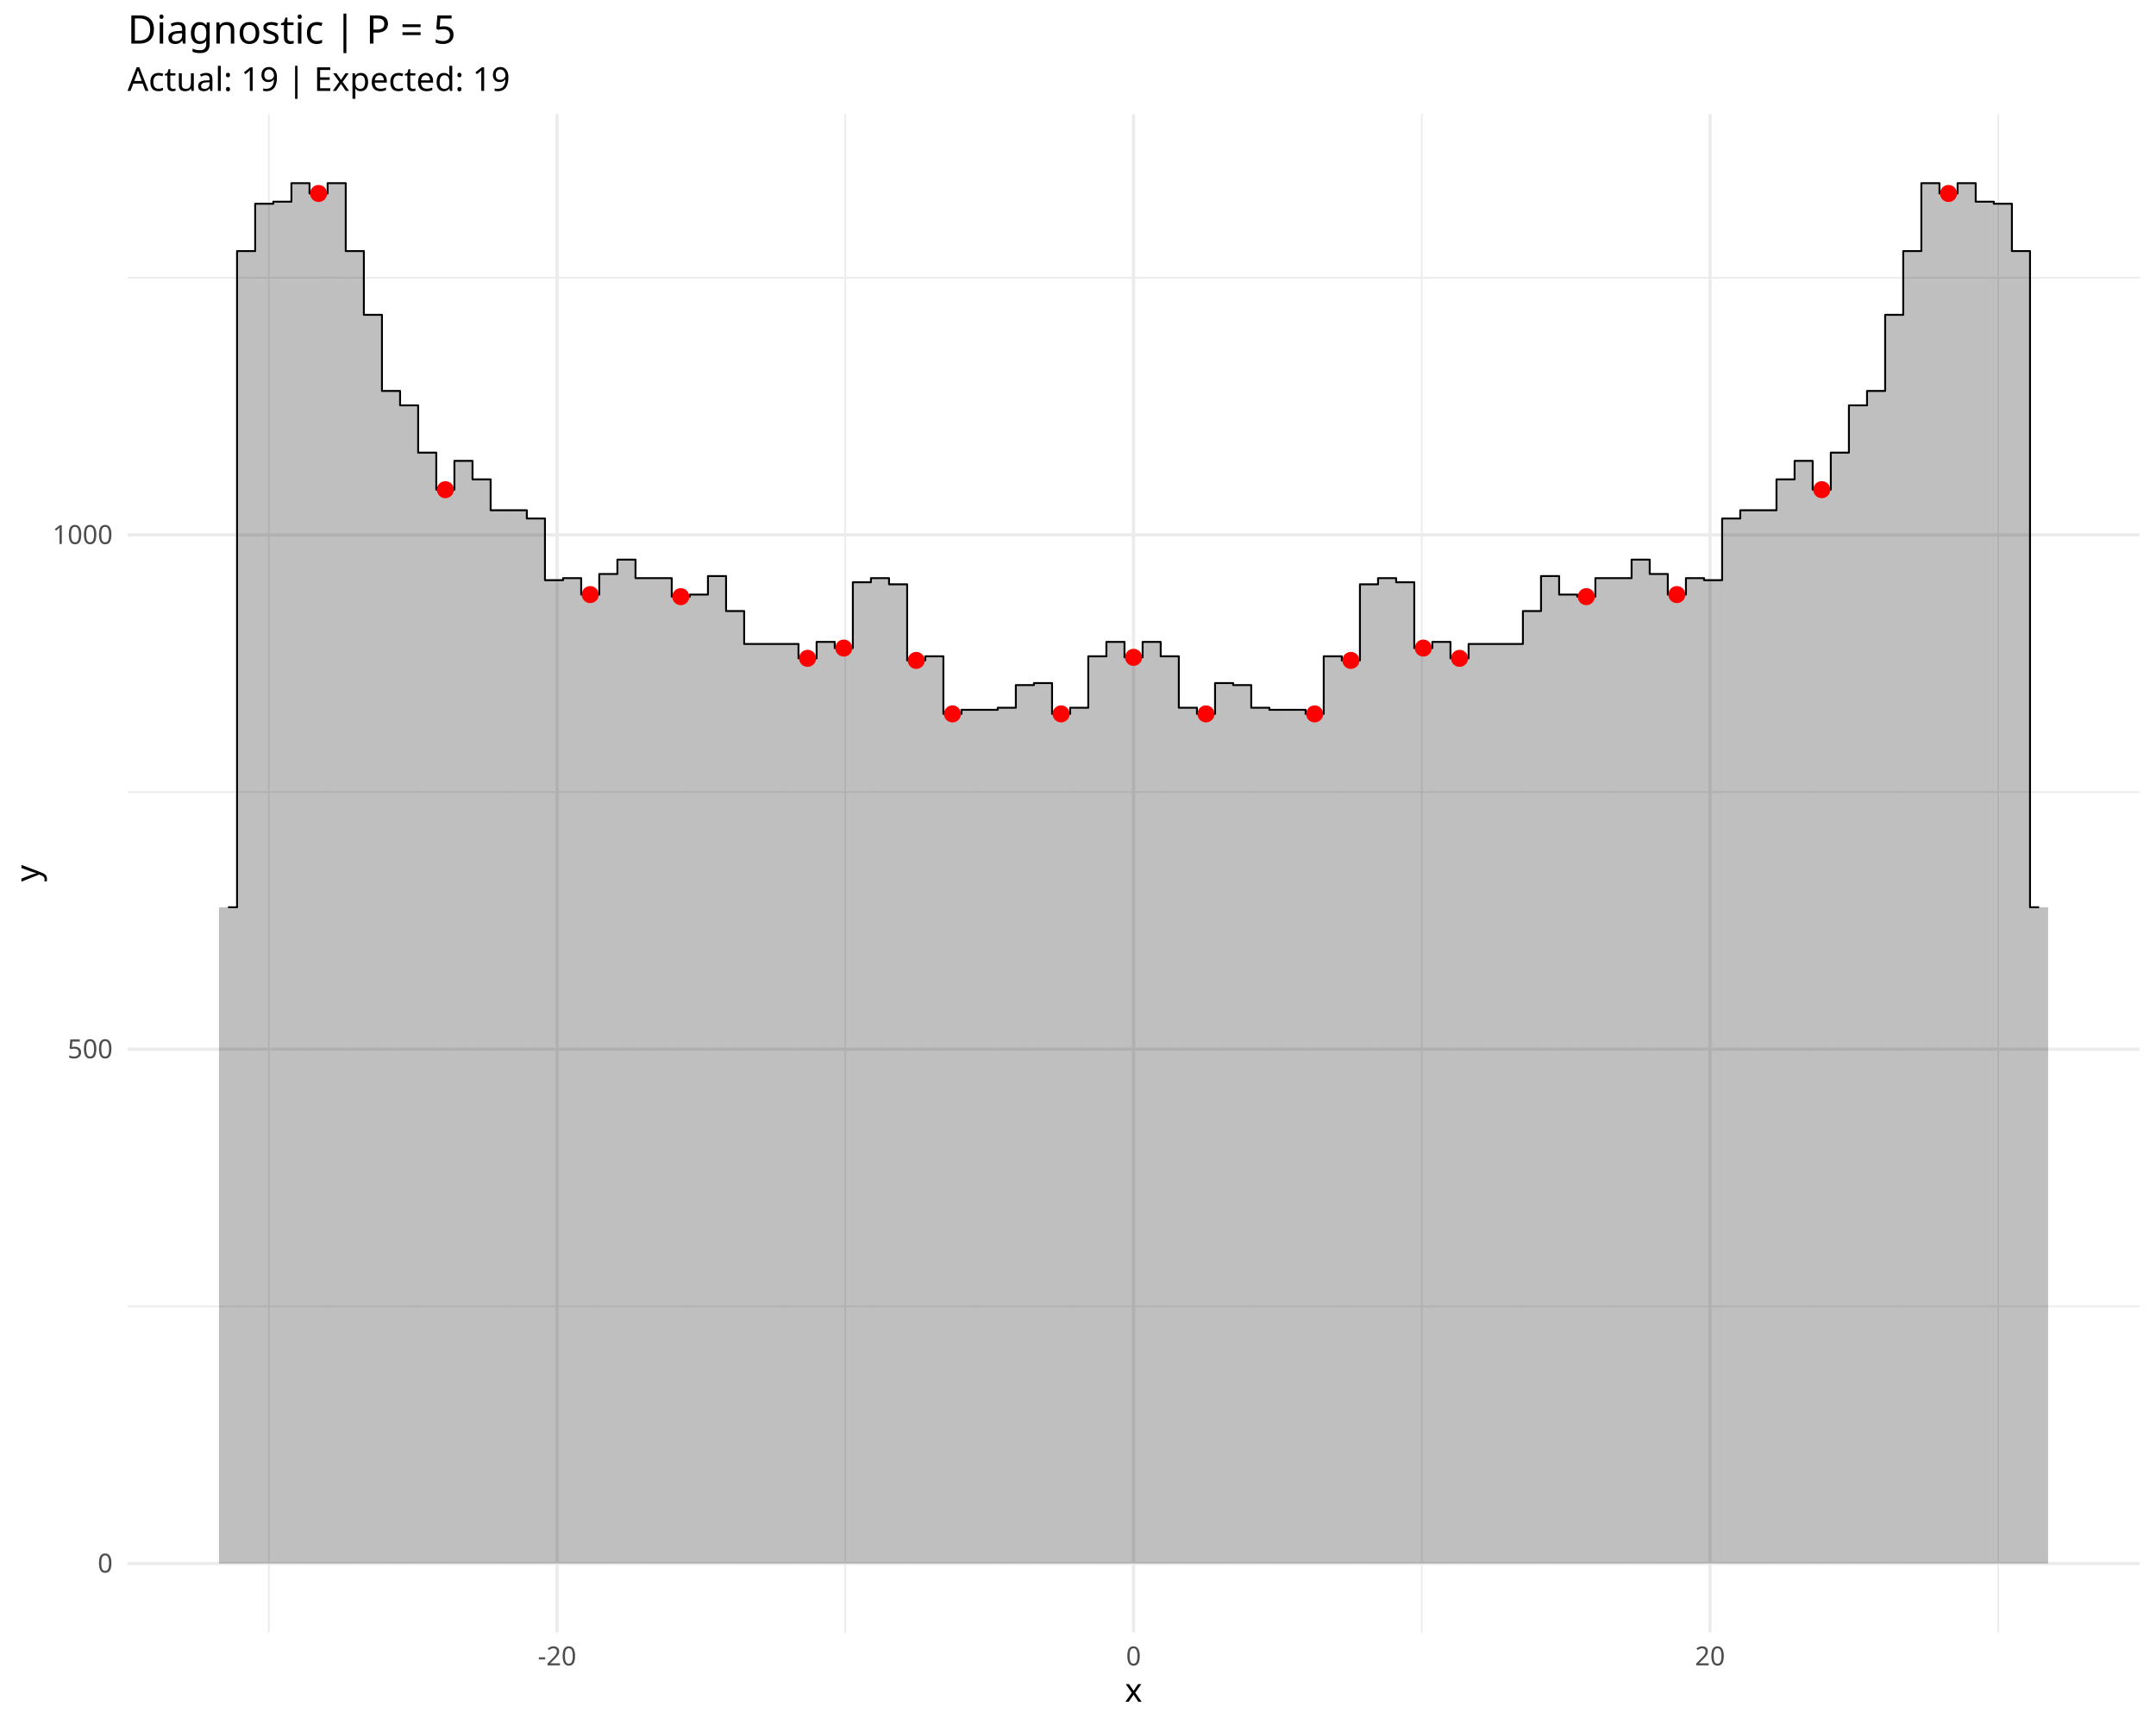
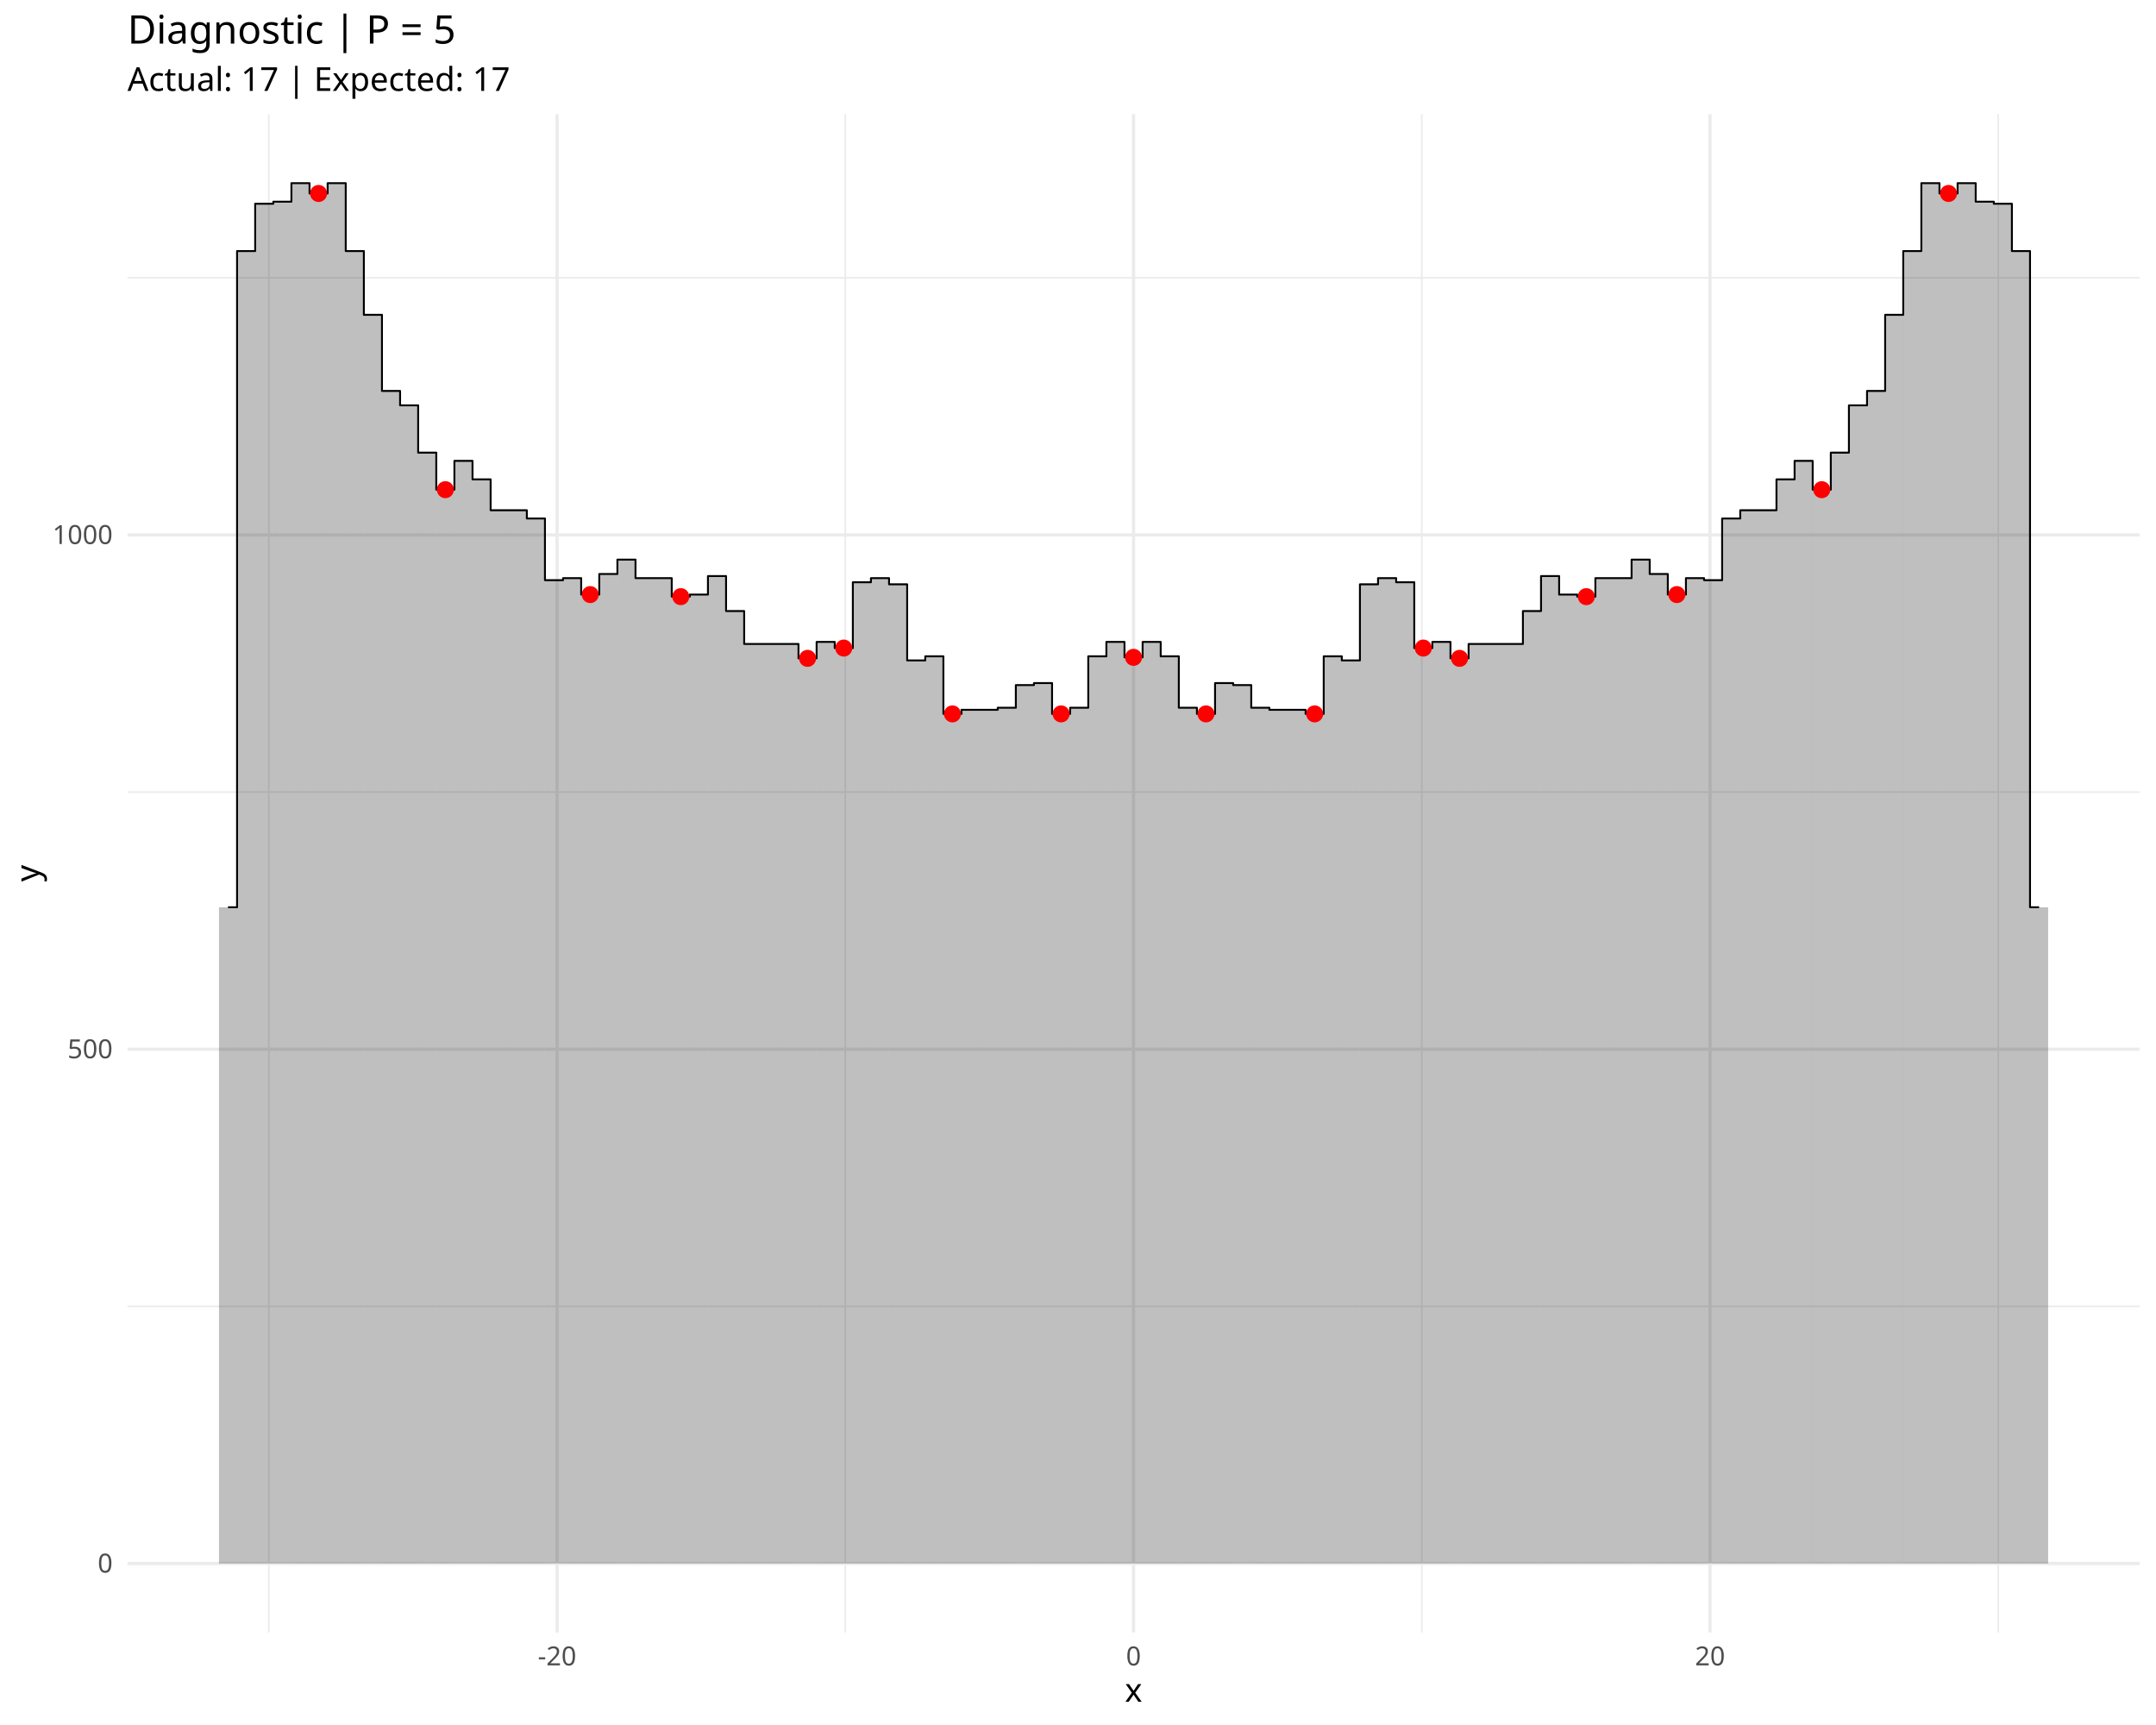
<svg xmlns="http://www.w3.org/2000/svg" class="svglite" data-engine-version="2.0" width="720.00pt" height="576.00pt" viewBox="0 0 720.00 576.00">
  <defs>
    <style type="text/css">
    .svglite line, .svglite polyline, .svglite polygon, .svglite path, .svglite rect, .svglite circle {
      fill: none;
      stroke: #000000;
      stroke-linecap: round;
      stroke-linejoin: round;
      stroke-miterlimit: 10.00;
    }
  </style>
  </defs>
  <rect width="100%" height="100%" style="stroke: none; fill: #FFFFFF;" />
  <defs>
    <clipPath id="cpMC4wMHw3MjAuMDB8MC4wMHw1NzYuMDA=">
      <rect x="0.00" y="0.00" width="720.00" height="576.00" />
    </clipPath>
  </defs>
  <g clip-path="url(#cpMC4wMHw3MjAuMDB8MC4wMHw1NzYuMDA=)">
    <rect x="0.00" y="0.00" width="720.00" height="576.00" style="stroke-width: 1.07; stroke: none; fill: #FFFFFF;" />
  </g>
  <defs>
    <clipPath id="cpNDIuNTh8NzE0LjUyfDM4LjEyfDU0NS4xMQ==">
      <rect x="42.58" y="38.12" width="671.94" height="507.00" />
    </clipPath>
  </defs>
  <g clip-path="url(#cpNDIuNTh8NzE0LjUyfDM4LjEyfDU0NS4xMQ==)">
    <polyline points="42.58,436.21 714.52,436.21 " style="stroke-width: 0.53; stroke: #EBEBEB; stroke-linecap: butt;" />
    <polyline points="42.58,264.48 714.52,264.48 " style="stroke-width: 0.53; stroke: #EBEBEB; stroke-linecap: butt;" />
    <polyline points="42.58,92.76 714.52,92.76 " style="stroke-width: 0.53; stroke: #EBEBEB; stroke-linecap: butt;" />
    <polyline points="89.78,545.11 89.78,38.12 " style="stroke-width: 0.53; stroke: #EBEBEB; stroke-linecap: butt;" />
    <polyline points="282.29,545.11 282.29,38.12 " style="stroke-width: 0.53; stroke: #EBEBEB; stroke-linecap: butt;" />
    <polyline points="474.81,545.11 474.81,38.12 " style="stroke-width: 0.53; stroke: #EBEBEB; stroke-linecap: butt;" />
    <polyline points="667.32,545.11 667.32,38.12 " style="stroke-width: 0.53; stroke: #EBEBEB; stroke-linecap: butt;" />
    <polyline points="42.58,522.07 714.52,522.07 " style="stroke-width: 1.07; stroke: #EBEBEB; stroke-linecap: butt;" />
    <polyline points="42.58,350.34 714.52,350.34 " style="stroke-width: 1.07; stroke: #EBEBEB; stroke-linecap: butt;" />
    <polyline points="42.58,178.62 714.52,178.62 " style="stroke-width: 1.07; stroke: #EBEBEB; stroke-linecap: butt;" />
    <polyline points="186.04,545.11 186.04,38.12 " style="stroke-width: 1.07; stroke: #EBEBEB; stroke-linecap: butt;" />
    <polyline points="378.55,545.11 378.55,38.12 " style="stroke-width: 1.07; stroke: #EBEBEB; stroke-linecap: butt;" />
    <polyline points="571.07,545.11 571.07,38.12 " style="stroke-width: 1.07; stroke: #EBEBEB; stroke-linecap: butt;" />
    <rect x="73.13" y="302.95" width="6.05" height="219.12" style="stroke-width: 1.07; stroke: none; stroke-linecap: butt; stroke-linejoin: miter; fill: #000000; fill-opacity: 0.25;" />
    <rect x="79.17" y="83.83" width="6.05" height="438.24" style="stroke-width: 1.07; stroke: none; stroke-linecap: butt; stroke-linejoin: miter; fill: #000000; fill-opacity: 0.25;" />
    <rect x="85.22" y="68.03" width="6.05" height="454.04" style="stroke-width: 1.07; stroke: none; stroke-linecap: butt; stroke-linejoin: miter; fill: #000000; fill-opacity: 0.25;" />
    <rect x="91.27" y="67.34" width="6.05" height="454.72" style="stroke-width: 1.07; stroke: none; stroke-linecap: butt; stroke-linejoin: miter; fill: #000000; fill-opacity: 0.25;" />
    <rect x="97.32" y="61.16" width="6.05" height="460.91" style="stroke-width: 1.07; stroke: none; stroke-linecap: butt; stroke-linejoin: miter; fill: #000000; fill-opacity: 0.25;" />
    <rect x="103.37" y="64.60" width="6.05" height="457.47" style="stroke-width: 1.07; stroke: none; stroke-linecap: butt; stroke-linejoin: miter; fill: #000000; fill-opacity: 0.25;" />
    <rect x="109.41" y="61.16" width="6.05" height="460.91" style="stroke-width: 1.07; stroke: none; stroke-linecap: butt; stroke-linejoin: miter; fill: #000000; fill-opacity: 0.25;" />
    <rect x="115.46" y="83.83" width="6.05" height="438.24" style="stroke-width: 1.07; stroke: none; stroke-linecap: butt; stroke-linejoin: miter; fill: #000000; fill-opacity: 0.25;" />
    <rect x="121.51" y="105.12" width="6.05" height="416.94" style="stroke-width: 1.07; stroke: none; stroke-linecap: butt; stroke-linejoin: miter; fill: #000000; fill-opacity: 0.25;" />
    <rect x="127.56" y="130.54" width="6.05" height="391.53" style="stroke-width: 1.07; stroke: none; stroke-linecap: butt; stroke-linejoin: miter; fill: #000000; fill-opacity: 0.25;" />
    <rect x="133.61" y="135.35" width="6.05" height="386.72" style="stroke-width: 1.07; stroke: none; stroke-linecap: butt; stroke-linejoin: miter; fill: #000000; fill-opacity: 0.25;" />
    <rect x="139.65" y="151.14" width="6.05" height="370.92" style="stroke-width: 1.07; stroke: none; stroke-linecap: butt; stroke-linejoin: miter; fill: #000000; fill-opacity: 0.25;" />
    <rect x="145.70" y="163.51" width="6.05" height="358.56" style="stroke-width: 1.07; stroke: none; stroke-linecap: butt; stroke-linejoin: miter; fill: #000000; fill-opacity: 0.25;" />
    <rect x="151.75" y="153.89" width="6.05" height="368.17" style="stroke-width: 1.07; stroke: none; stroke-linecap: butt; stroke-linejoin: miter; fill: #000000; fill-opacity: 0.25;" />
    <rect x="157.80" y="160.07" width="6.05" height="361.99" style="stroke-width: 1.07; stroke: none; stroke-linecap: butt; stroke-linejoin: miter; fill: #000000; fill-opacity: 0.25;" />
    <rect x="163.85" y="170.38" width="6.05" height="351.69" style="stroke-width: 1.07; stroke: none; stroke-linecap: butt; stroke-linejoin: miter; fill: #000000; fill-opacity: 0.25;" />
    <rect x="169.89" y="170.38" width="6.05" height="351.69" style="stroke-width: 1.07; stroke: none; stroke-linecap: butt; stroke-linejoin: miter; fill: #000000; fill-opacity: 0.25;" />
    <rect x="175.94" y="173.13" width="6.05" height="348.94" style="stroke-width: 1.07; stroke: none; stroke-linecap: butt; stroke-linejoin: miter; fill: #000000; fill-opacity: 0.25;" />
    <rect x="181.99" y="193.73" width="6.05" height="328.33" style="stroke-width: 1.07; stroke: none; stroke-linecap: butt; stroke-linejoin: miter; fill: #000000; fill-opacity: 0.25;" />
    <rect x="188.04" y="193.05" width="6.05" height="329.02" style="stroke-width: 1.07; stroke: none; stroke-linecap: butt; stroke-linejoin: miter; fill: #000000; fill-opacity: 0.25;" />
    <rect x="194.09" y="198.54" width="6.05" height="323.53" style="stroke-width: 1.07; stroke: none; stroke-linecap: butt; stroke-linejoin: miter; fill: #000000; fill-opacity: 0.25;" />
    <rect x="200.13" y="191.67" width="6.05" height="330.40" style="stroke-width: 1.07; stroke: none; stroke-linecap: butt; stroke-linejoin: miter; fill: #000000; fill-opacity: 0.25;" />
    <rect x="206.18" y="186.86" width="6.05" height="335.20" style="stroke-width: 1.07; stroke: none; stroke-linecap: butt; stroke-linejoin: miter; fill: #000000; fill-opacity: 0.25;" />
    <rect x="212.23" y="193.05" width="6.05" height="329.02" style="stroke-width: 1.07; stroke: none; stroke-linecap: butt; stroke-linejoin: miter; fill: #000000; fill-opacity: 0.25;" />
    <rect x="218.28" y="193.05" width="6.05" height="329.02" style="stroke-width: 1.07; stroke: none; stroke-linecap: butt; stroke-linejoin: miter; fill: #000000; fill-opacity: 0.25;" />
    <rect x="224.33" y="199.23" width="6.05" height="322.84" style="stroke-width: 1.07; stroke: none; stroke-linecap: butt; stroke-linejoin: miter; fill: #000000; fill-opacity: 0.25;" />
    <rect x="230.37" y="198.54" width="6.05" height="323.53" style="stroke-width: 1.07; stroke: none; stroke-linecap: butt; stroke-linejoin: miter; fill: #000000; fill-opacity: 0.25;" />
    <rect x="236.42" y="192.36" width="6.05" height="329.71" style="stroke-width: 1.07; stroke: none; stroke-linecap: butt; stroke-linejoin: miter; fill: #000000; fill-opacity: 0.25;" />
    <rect x="242.47" y="204.04" width="6.05" height="318.03" style="stroke-width: 1.07; stroke: none; stroke-linecap: butt; stroke-linejoin: miter; fill: #000000; fill-opacity: 0.25;" />
    <rect x="248.52" y="215.03" width="6.05" height="307.04" style="stroke-width: 1.07; stroke: none; stroke-linecap: butt; stroke-linejoin: miter; fill: #000000; fill-opacity: 0.25;" />
    <rect x="254.57" y="215.03" width="6.05" height="307.04" style="stroke-width: 1.07; stroke: none; stroke-linecap: butt; stroke-linejoin: miter; fill: #000000; fill-opacity: 0.25;" />
    <rect x="260.61" y="215.03" width="6.05" height="307.04" style="stroke-width: 1.07; stroke: none; stroke-linecap: butt; stroke-linejoin: miter; fill: #000000; fill-opacity: 0.25;" />
    <rect x="266.66" y="219.83" width="6.05" height="302.23" style="stroke-width: 1.07; stroke: none; stroke-linecap: butt; stroke-linejoin: miter; fill: #000000; fill-opacity: 0.25;" />
    <rect x="272.71" y="214.34" width="6.05" height="307.73" style="stroke-width: 1.07; stroke: none; stroke-linecap: butt; stroke-linejoin: miter; fill: #000000; fill-opacity: 0.25;" />
    <rect x="278.76" y="216.40" width="6.05" height="305.67" style="stroke-width: 1.07; stroke: none; stroke-linecap: butt; stroke-linejoin: miter; fill: #000000; fill-opacity: 0.25;" />
    <rect x="284.81" y="194.42" width="6.05" height="327.65" style="stroke-width: 1.07; stroke: none; stroke-linecap: butt; stroke-linejoin: miter; fill: #000000; fill-opacity: 0.25;" />
    <rect x="290.85" y="193.05" width="6.05" height="329.02" style="stroke-width: 1.07; stroke: none; stroke-linecap: butt; stroke-linejoin: miter; fill: #000000; fill-opacity: 0.25;" />
    <rect x="296.90" y="195.11" width="6.05" height="326.96" style="stroke-width: 1.07; stroke: none; stroke-linecap: butt; stroke-linejoin: miter; fill: #000000; fill-opacity: 0.25;" />
    <rect x="302.95" y="220.52" width="6.05" height="301.55" style="stroke-width: 1.07; stroke: none; stroke-linecap: butt; stroke-linejoin: miter; fill: #000000; fill-opacity: 0.25;" />
    <rect x="309.00" y="219.15" width="6.05" height="302.92" style="stroke-width: 1.07; stroke: none; stroke-linecap: butt; stroke-linejoin: miter; fill: #000000; fill-opacity: 0.25;" />
    <rect x="315.05" y="238.38" width="6.05" height="283.69" style="stroke-width: 1.07; stroke: none; stroke-linecap: butt; stroke-linejoin: miter; fill: #000000; fill-opacity: 0.25;" />
    <rect x="321.10" y="237.01" width="6.05" height="285.06" style="stroke-width: 1.07; stroke: none; stroke-linecap: butt; stroke-linejoin: miter; fill: #000000; fill-opacity: 0.25;" />
    <rect x="327.14" y="237.01" width="6.05" height="285.06" style="stroke-width: 1.07; stroke: none; stroke-linecap: butt; stroke-linejoin: miter; fill: #000000; fill-opacity: 0.25;" />
    <rect x="333.19" y="236.32" width="6.05" height="285.75" style="stroke-width: 1.07; stroke: none; stroke-linecap: butt; stroke-linejoin: miter; fill: #000000; fill-opacity: 0.25;" />
    <rect x="339.24" y="228.76" width="6.05" height="293.30" style="stroke-width: 1.07; stroke: none; stroke-linecap: butt; stroke-linejoin: miter; fill: #000000; fill-opacity: 0.25;" />
    <rect x="345.29" y="228.08" width="6.05" height="293.99" style="stroke-width: 1.07; stroke: none; stroke-linecap: butt; stroke-linejoin: miter; fill: #000000; fill-opacity: 0.25;" />
    <rect x="351.34" y="238.38" width="6.05" height="283.69" style="stroke-width: 1.07; stroke: none; stroke-linecap: butt; stroke-linejoin: miter; fill: #000000; fill-opacity: 0.25;" />
    <rect x="357.38" y="236.32" width="6.05" height="285.75" style="stroke-width: 1.07; stroke: none; stroke-linecap: butt; stroke-linejoin: miter; fill: #000000; fill-opacity: 0.25;" />
    <rect x="363.43" y="219.15" width="6.05" height="302.92" style="stroke-width: 1.07; stroke: none; stroke-linecap: butt; stroke-linejoin: miter; fill: #000000; fill-opacity: 0.25;" />
    <rect x="369.48" y="214.34" width="6.05" height="307.73" style="stroke-width: 1.07; stroke: none; stroke-linecap: butt; stroke-linejoin: miter; fill: #000000; fill-opacity: 0.25;" />
    <rect x="375.53" y="219.49" width="6.05" height="302.58" style="stroke-width: 1.07; stroke: none; stroke-linecap: butt; stroke-linejoin: miter; fill: #000000; fill-opacity: 0.25;" />
    <rect x="381.58" y="214.34" width="6.05" height="307.73" style="stroke-width: 1.07; stroke: none; stroke-linecap: butt; stroke-linejoin: miter; fill: #000000; fill-opacity: 0.25;" />
    <rect x="387.62" y="219.15" width="6.05" height="302.92" style="stroke-width: 1.07; stroke: none; stroke-linecap: butt; stroke-linejoin: miter; fill: #000000; fill-opacity: 0.25;" />
    <rect x="393.67" y="236.32" width="6.05" height="285.75" style="stroke-width: 1.07; stroke: none; stroke-linecap: butt; stroke-linejoin: miter; fill: #000000; fill-opacity: 0.25;" />
    <rect x="399.72" y="238.38" width="6.05" height="283.69" style="stroke-width: 1.07; stroke: none; stroke-linecap: butt; stroke-linejoin: miter; fill: #000000; fill-opacity: 0.25;" />
    <rect x="405.77" y="228.08" width="6.05" height="293.99" style="stroke-width: 1.07; stroke: none; stroke-linecap: butt; stroke-linejoin: miter; fill: #000000; fill-opacity: 0.25;" />
    <rect x="411.82" y="228.76" width="6.05" height="293.30" style="stroke-width: 1.07; stroke: none; stroke-linecap: butt; stroke-linejoin: miter; fill: #000000; fill-opacity: 0.25;" />
    <rect x="417.86" y="236.32" width="6.05" height="285.75" style="stroke-width: 1.07; stroke: none; stroke-linecap: butt; stroke-linejoin: miter; fill: #000000; fill-opacity: 0.25;" />
    <rect x="423.91" y="237.01" width="6.05" height="285.06" style="stroke-width: 1.07; stroke: none; stroke-linecap: butt; stroke-linejoin: miter; fill: #000000; fill-opacity: 0.25;" />
    <rect x="429.96" y="237.01" width="6.05" height="285.06" style="stroke-width: 1.07; stroke: none; stroke-linecap: butt; stroke-linejoin: miter; fill: #000000; fill-opacity: 0.25;" />
    <rect x="436.01" y="238.38" width="6.05" height="283.69" style="stroke-width: 1.07; stroke: none; stroke-linecap: butt; stroke-linejoin: miter; fill: #000000; fill-opacity: 0.25;" />
    <rect x="442.06" y="219.15" width="6.05" height="302.92" style="stroke-width: 1.07; stroke: none; stroke-linecap: butt; stroke-linejoin: miter; fill: #000000; fill-opacity: 0.25;" />
    <rect x="448.10" y="220.52" width="6.05" height="301.55" style="stroke-width: 1.07; stroke: none; stroke-linecap: butt; stroke-linejoin: miter; fill: #000000; fill-opacity: 0.25;" />
    <rect x="454.15" y="195.11" width="6.05" height="326.96" style="stroke-width: 1.07; stroke: none; stroke-linecap: butt; stroke-linejoin: miter; fill: #000000; fill-opacity: 0.25;" />
    <rect x="460.20" y="193.05" width="6.05" height="329.02" style="stroke-width: 1.07; stroke: none; stroke-linecap: butt; stroke-linejoin: miter; fill: #000000; fill-opacity: 0.25;" />
    <rect x="466.25" y="194.42" width="6.05" height="327.65" style="stroke-width: 1.07; stroke: none; stroke-linecap: butt; stroke-linejoin: miter; fill: #000000; fill-opacity: 0.25;" />
    <rect x="472.30" y="216.40" width="6.05" height="305.67" style="stroke-width: 1.07; stroke: none; stroke-linecap: butt; stroke-linejoin: miter; fill: #000000; fill-opacity: 0.25;" />
    <rect x="478.34" y="214.34" width="6.05" height="307.73" style="stroke-width: 1.07; stroke: none; stroke-linecap: butt; stroke-linejoin: miter; fill: #000000; fill-opacity: 0.25;" />
    <rect x="484.39" y="219.83" width="6.05" height="302.23" style="stroke-width: 1.07; stroke: none; stroke-linecap: butt; stroke-linejoin: miter; fill: #000000; fill-opacity: 0.25;" />
    <rect x="490.44" y="215.03" width="6.05" height="307.04" style="stroke-width: 1.07; stroke: none; stroke-linecap: butt; stroke-linejoin: miter; fill: #000000; fill-opacity: 0.25;" />
    <rect x="496.49" y="215.03" width="6.05" height="307.04" style="stroke-width: 1.07; stroke: none; stroke-linecap: butt; stroke-linejoin: miter; fill: #000000; fill-opacity: 0.25;" />
    <rect x="502.54" y="215.03" width="6.05" height="307.04" style="stroke-width: 1.07; stroke: none; stroke-linecap: butt; stroke-linejoin: miter; fill: #000000; fill-opacity: 0.25;" />
    <rect x="508.58" y="204.04" width="6.05" height="318.03" style="stroke-width: 1.07; stroke: none; stroke-linecap: butt; stroke-linejoin: miter; fill: #000000; fill-opacity: 0.25;" />
    <rect x="514.63" y="192.36" width="6.05" height="329.71" style="stroke-width: 1.07; stroke: none; stroke-linecap: butt; stroke-linejoin: miter; fill: #000000; fill-opacity: 0.25;" />
    <rect x="520.68" y="198.54" width="6.05" height="323.53" style="stroke-width: 1.07; stroke: none; stroke-linecap: butt; stroke-linejoin: miter; fill: #000000; fill-opacity: 0.25;" />
    <rect x="526.73" y="199.23" width="6.05" height="322.84" style="stroke-width: 1.07; stroke: none; stroke-linecap: butt; stroke-linejoin: miter; fill: #000000; fill-opacity: 0.25;" />
    <rect x="532.78" y="193.05" width="6.05" height="329.02" style="stroke-width: 1.07; stroke: none; stroke-linecap: butt; stroke-linejoin: miter; fill: #000000; fill-opacity: 0.25;" />
    <rect x="538.82" y="193.05" width="6.05" height="329.02" style="stroke-width: 1.07; stroke: none; stroke-linecap: butt; stroke-linejoin: miter; fill: #000000; fill-opacity: 0.25;" />
    <rect x="544.87" y="186.86" width="6.05" height="335.20" style="stroke-width: 1.07; stroke: none; stroke-linecap: butt; stroke-linejoin: miter; fill: #000000; fill-opacity: 0.25;" />
    <rect x="550.92" y="191.67" width="6.05" height="330.40" style="stroke-width: 1.07; stroke: none; stroke-linecap: butt; stroke-linejoin: miter; fill: #000000; fill-opacity: 0.25;" />
    <rect x="556.97" y="198.54" width="6.05" height="323.53" style="stroke-width: 1.07; stroke: none; stroke-linecap: butt; stroke-linejoin: miter; fill: #000000; fill-opacity: 0.25;" />
    <rect x="563.02" y="193.05" width="6.05" height="329.02" style="stroke-width: 1.07; stroke: none; stroke-linecap: butt; stroke-linejoin: miter; fill: #000000; fill-opacity: 0.25;" />
    <rect x="569.07" y="193.73" width="6.05" height="328.33" style="stroke-width: 1.07; stroke: none; stroke-linecap: butt; stroke-linejoin: miter; fill: #000000; fill-opacity: 0.25;" />
    <rect x="575.11" y="173.13" width="6.05" height="348.94" style="stroke-width: 1.07; stroke: none; stroke-linecap: butt; stroke-linejoin: miter; fill: #000000; fill-opacity: 0.25;" />
    <rect x="581.16" y="170.38" width="6.05" height="351.69" style="stroke-width: 1.07; stroke: none; stroke-linecap: butt; stroke-linejoin: miter; fill: #000000; fill-opacity: 0.25;" />
    <rect x="587.21" y="170.38" width="6.05" height="351.69" style="stroke-width: 1.07; stroke: none; stroke-linecap: butt; stroke-linejoin: miter; fill: #000000; fill-opacity: 0.25;" />
    <rect x="593.26" y="160.07" width="6.05" height="361.99" style="stroke-width: 1.07; stroke: none; stroke-linecap: butt; stroke-linejoin: miter; fill: #000000; fill-opacity: 0.25;" />
    <rect x="599.31" y="153.89" width="6.05" height="368.17" style="stroke-width: 1.07; stroke: none; stroke-linecap: butt; stroke-linejoin: miter; fill: #000000; fill-opacity: 0.25;" />
    <rect x="605.35" y="163.51" width="6.05" height="358.56" style="stroke-width: 1.07; stroke: none; stroke-linecap: butt; stroke-linejoin: miter; fill: #000000; fill-opacity: 0.25;" />
    <rect x="611.40" y="151.14" width="6.05" height="370.92" style="stroke-width: 1.07; stroke: none; stroke-linecap: butt; stroke-linejoin: miter; fill: #000000; fill-opacity: 0.25;" />
    <rect x="617.45" y="135.35" width="6.05" height="386.72" style="stroke-width: 1.07; stroke: none; stroke-linecap: butt; stroke-linejoin: miter; fill: #000000; fill-opacity: 0.25;" />
    <rect x="623.50" y="130.54" width="6.05" height="391.53" style="stroke-width: 1.07; stroke: none; stroke-linecap: butt; stroke-linejoin: miter; fill: #000000; fill-opacity: 0.25;" />
    <rect x="629.55" y="105.12" width="6.05" height="416.94" style="stroke-width: 1.07; stroke: none; stroke-linecap: butt; stroke-linejoin: miter; fill: #000000; fill-opacity: 0.25;" />
    <rect x="635.59" y="83.83" width="6.05" height="438.24" style="stroke-width: 1.07; stroke: none; stroke-linecap: butt; stroke-linejoin: miter; fill: #000000; fill-opacity: 0.25;" />
    <rect x="641.64" y="61.16" width="6.05" height="460.91" style="stroke-width: 1.07; stroke: none; stroke-linecap: butt; stroke-linejoin: miter; fill: #000000; fill-opacity: 0.25;" />
    <rect x="647.69" y="64.60" width="6.05" height="457.47" style="stroke-width: 1.07; stroke: none; stroke-linecap: butt; stroke-linejoin: miter; fill: #000000; fill-opacity: 0.25;" />
    <rect x="653.74" y="61.16" width="6.05" height="460.91" style="stroke-width: 1.07; stroke: none; stroke-linecap: butt; stroke-linejoin: miter; fill: #000000; fill-opacity: 0.25;" />
    <rect x="659.79" y="67.34" width="6.05" height="454.72" style="stroke-width: 1.07; stroke: none; stroke-linecap: butt; stroke-linejoin: miter; fill: #000000; fill-opacity: 0.25;" />
    <rect x="665.83" y="68.03" width="6.05" height="454.04" style="stroke-width: 1.07; stroke: none; stroke-linecap: butt; stroke-linejoin: miter; fill: #000000; fill-opacity: 0.25;" />
    <rect x="671.88" y="83.83" width="6.05" height="438.24" style="stroke-width: 1.07; stroke: none; stroke-linecap: butt; stroke-linejoin: miter; fill: #000000; fill-opacity: 0.25;" />
    <rect x="677.93" y="302.95" width="6.05" height="219.12" style="stroke-width: 1.07; stroke: none; stroke-linecap: butt; stroke-linejoin: miter; fill: #000000; fill-opacity: 0.25;" />
    <polyline points="76.15,302.95 79.17,302.95 79.17,83.83 85.22,83.83 85.22,68.03 91.27,68.03 91.27,67.34 97.32,67.34 97.32,61.16 103.37,61.16 103.37,64.60 109.41,64.60 109.41,61.16 115.46,61.16 115.46,83.83 121.51,83.83 121.51,105.12 127.56,105.12 127.56,130.54 133.61,130.54 133.61,135.35 139.65,135.35 139.65,151.14 145.70,151.14 145.70,163.51 151.75,163.51 151.75,153.89 157.80,153.89 157.80,160.07 163.85,160.07 163.85,170.38 169.89,170.38 169.89,170.38 175.94,170.38 175.94,173.13 181.99,173.13 181.99,193.73 188.04,193.73 188.04,193.05 194.09,193.05 194.09,198.54 200.13,198.54 200.13,191.67 206.18,191.67 206.18,186.86 212.23,186.86 212.23,193.05 218.28,193.05 218.28,193.05 224.33,193.05 224.33,199.23 230.37,199.23 230.37,198.54 236.42,198.54 236.42,192.36 242.47,192.36 242.47,204.04 248.52,204.04 248.52,215.03 254.57,215.03 254.57,215.03 260.61,215.03 260.61,215.03 266.66,215.03 266.66,219.83 272.71,219.83 272.71,214.34 278.76,214.34 278.76,216.40 284.81,216.40 284.81,194.42 290.85,194.42 290.85,193.05 296.90,193.05 296.90,195.11 302.95,195.11 302.95,220.52 309.00,220.52 309.00,219.15 315.05,219.15 315.05,238.38 321.10,238.38 321.10,237.01 327.14,237.01 327.14,237.01 333.19,237.01 333.19,236.32 339.24,236.32 339.24,228.76 345.29,228.76 345.29,228.08 351.34,228.08 351.34,238.38 357.38,238.38 357.38,236.32 363.43,236.32 363.43,219.15 369.48,219.15 369.48,214.34 375.53,214.34 375.53,219.49 381.58,219.49 381.58,214.34 387.62,214.34 387.62,219.15 393.67,219.15 393.67,236.32 399.72,236.32 399.72,238.38 405.77,238.38 405.77,228.08 411.82,228.08 411.82,228.76 417.86,228.76 417.86,236.32 423.91,236.32 423.91,237.01 429.96,237.01 429.96,237.01 436.01,237.01 436.01,238.38 442.06,238.38 442.06,219.15 448.10,219.15 448.10,220.52 454.15,220.52 454.15,195.11 460.20,195.11 460.20,193.05 466.25,193.05 466.25,194.42 472.30,194.42 472.30,216.40 478.34,216.40 478.34,214.34 484.39,214.34 484.39,219.83 490.44,219.83 490.44,215.03 496.49,215.03 496.49,215.03 502.54,215.03 502.54,215.03 508.58,215.03 508.58,204.04 514.63,204.04 514.63,192.36 520.68,192.36 520.68,198.54 526.73,198.54 526.73,199.23 532.78,199.23 532.78,193.05 538.82,193.05 538.82,193.05 544.87,193.05 544.87,186.86 550.92,186.86 550.92,191.67 556.97,191.67 556.97,198.54 563.02,198.54 563.02,193.05 569.07,193.05 569.07,193.73 575.11,193.73 575.11,173.13 581.16,173.13 581.16,170.38 587.21,170.38 587.21,170.38 593.26,170.38 593.26,160.07 599.31,160.07 599.31,153.89 605.35,153.89 605.35,163.51 611.40,163.51 611.40,151.14 617.45,151.14 617.45,135.35 623.50,135.35 623.50,130.54 629.55,130.54 629.55,105.12 635.59,105.12 635.59,83.83 641.64,83.83 641.64,61.16 647.69,61.16 647.69,64.60 653.74,64.60 653.74,61.16 659.79,61.16 659.79,67.34 665.83,67.34 665.83,68.03 671.88,68.03 671.88,83.83 677.93,83.83 677.93,302.95 680.95,302.95 " style="stroke-width: 0.64; stroke-linecap: butt;" />
    <circle cx="106.39" cy="64.60" r="2.49" style="stroke-width: 0.71; stroke: #FF0000; fill: #FF0000;" />
    <circle cx="148.73" cy="163.51" r="2.49" style="stroke-width: 0.71; stroke: #FF0000; fill: #FF0000;" />
    <circle cx="197.11" cy="198.54" r="2.49" style="stroke-width: 0.71; stroke: #FF0000; fill: #FF0000;" />
    <circle cx="227.35" cy="199.23" r="2.49" style="stroke-width: 0.71; stroke: #FF0000; fill: #FF0000;" />
    <circle cx="269.69" cy="219.83" r="2.49" style="stroke-width: 0.71; stroke: #FF0000; fill: #FF0000;" />
    <circle cx="281.78" cy="216.40" r="2.49" style="stroke-width: 0.71; stroke: #FF0000; fill: #FF0000;" />
-     <circle cx="305.98" cy="220.52" r="2.49" style="stroke-width: 0.71; stroke: #FF0000; fill: #FF0000;" />
    <circle cx="318.07" cy="238.38" r="2.49" style="stroke-width: 0.71; stroke: #FF0000; fill: #FF0000;" />
    <circle cx="354.36" cy="238.38" r="2.49" style="stroke-width: 0.71; stroke: #FF0000; fill: #FF0000;" />
    <circle cx="378.55" cy="219.49" r="2.49" style="stroke-width: 0.71; stroke: #FF0000; fill: #FF0000;" />
    <circle cx="402.74" cy="238.38" r="2.49" style="stroke-width: 0.71; stroke: #FF0000; fill: #FF0000;" />
    <circle cx="439.03" cy="238.38" r="2.49" style="stroke-width: 0.71; stroke: #FF0000; fill: #FF0000;" />
-     <circle cx="451.13" cy="220.52" r="2.49" style="stroke-width: 0.71; stroke: #FF0000; fill: #FF0000;" />
    <circle cx="475.32" cy="216.40" r="2.49" style="stroke-width: 0.71; stroke: #FF0000; fill: #FF0000;" />
    <circle cx="487.42" cy="219.83" r="2.49" style="stroke-width: 0.71; stroke: #FF0000; fill: #FF0000;" />
    <circle cx="529.75" cy="199.23" r="2.49" style="stroke-width: 0.71; stroke: #FF0000; fill: #FF0000;" />
    <circle cx="559.99" cy="198.54" r="2.49" style="stroke-width: 0.71; stroke: #FF0000; fill: #FF0000;" />
    <circle cx="608.38" cy="163.51" r="2.49" style="stroke-width: 0.71; stroke: #FF0000; fill: #FF0000;" />
    <circle cx="650.71" cy="64.60" r="2.49" style="stroke-width: 0.71; stroke: #FF0000; fill: #FF0000;" />
  </g>
  <g clip-path="url(#cpMC4wMHw3MjAuMDB8MC4wMHw1NzYuMDA=)">
    <text x="37.65" y="525.10" text-anchor="end" style="font-size: 8.80px; fill: #4D4D4D; font-family: sans;" textLength="4.89px" lengthAdjust="spacingAndGlyphs">0</text>
    <text x="37.65" y="353.37" text-anchor="end" style="font-size: 8.80px; fill: #4D4D4D; font-family: sans;" textLength="14.68px" lengthAdjust="spacingAndGlyphs">500</text>
    <text x="37.65" y="181.65" text-anchor="end" style="font-size: 8.80px; fill: #4D4D4D; font-family: sans;" textLength="19.58px" lengthAdjust="spacingAndGlyphs">1000</text>
    <text x="186.04" y="556.10" text-anchor="middle" style="font-size: 8.80px; fill: #4D4D4D; font-family: sans;" textLength="12.72px" lengthAdjust="spacingAndGlyphs">-20</text>
    <text x="378.55" y="556.10" text-anchor="middle" style="font-size: 8.80px; fill: #4D4D4D; font-family: sans;" textLength="4.89px" lengthAdjust="spacingAndGlyphs">0</text>
    <text x="571.07" y="556.10" text-anchor="middle" style="font-size: 8.80px; fill: #4D4D4D; font-family: sans;" textLength="9.79px" lengthAdjust="spacingAndGlyphs">20</text>
    <text x="378.55" y="568.24" text-anchor="middle" style="font-size: 11.00px; font-family: sans;" textLength="5.50px" lengthAdjust="spacingAndGlyphs">x</text>
    <text transform="translate(13.05,291.61) rotate(-90)" text-anchor="middle" style="font-size: 11.00px; font-family: sans;" textLength="5.50px" lengthAdjust="spacingAndGlyphs">y</text>
-     <text x="42.58" y="30.35" style="font-size: 11.00px; font-family: sans;" textLength="122.12px" lengthAdjust="spacingAndGlyphs">Actual: 19 | Expected: 19</text>
+     <text x="42.58" y="30.35" style="font-size: 11.00px; font-family: sans;" textLength="122.12px" lengthAdjust="spacingAndGlyphs">Actual: 17 | Expected: 17</text>
    <text x="42.58" y="14.56" style="font-size: 13.20px; font-family: sans;" textLength="103.60px" lengthAdjust="spacingAndGlyphs">Diagnostic | P = 5</text>
  </g>
</svg>
